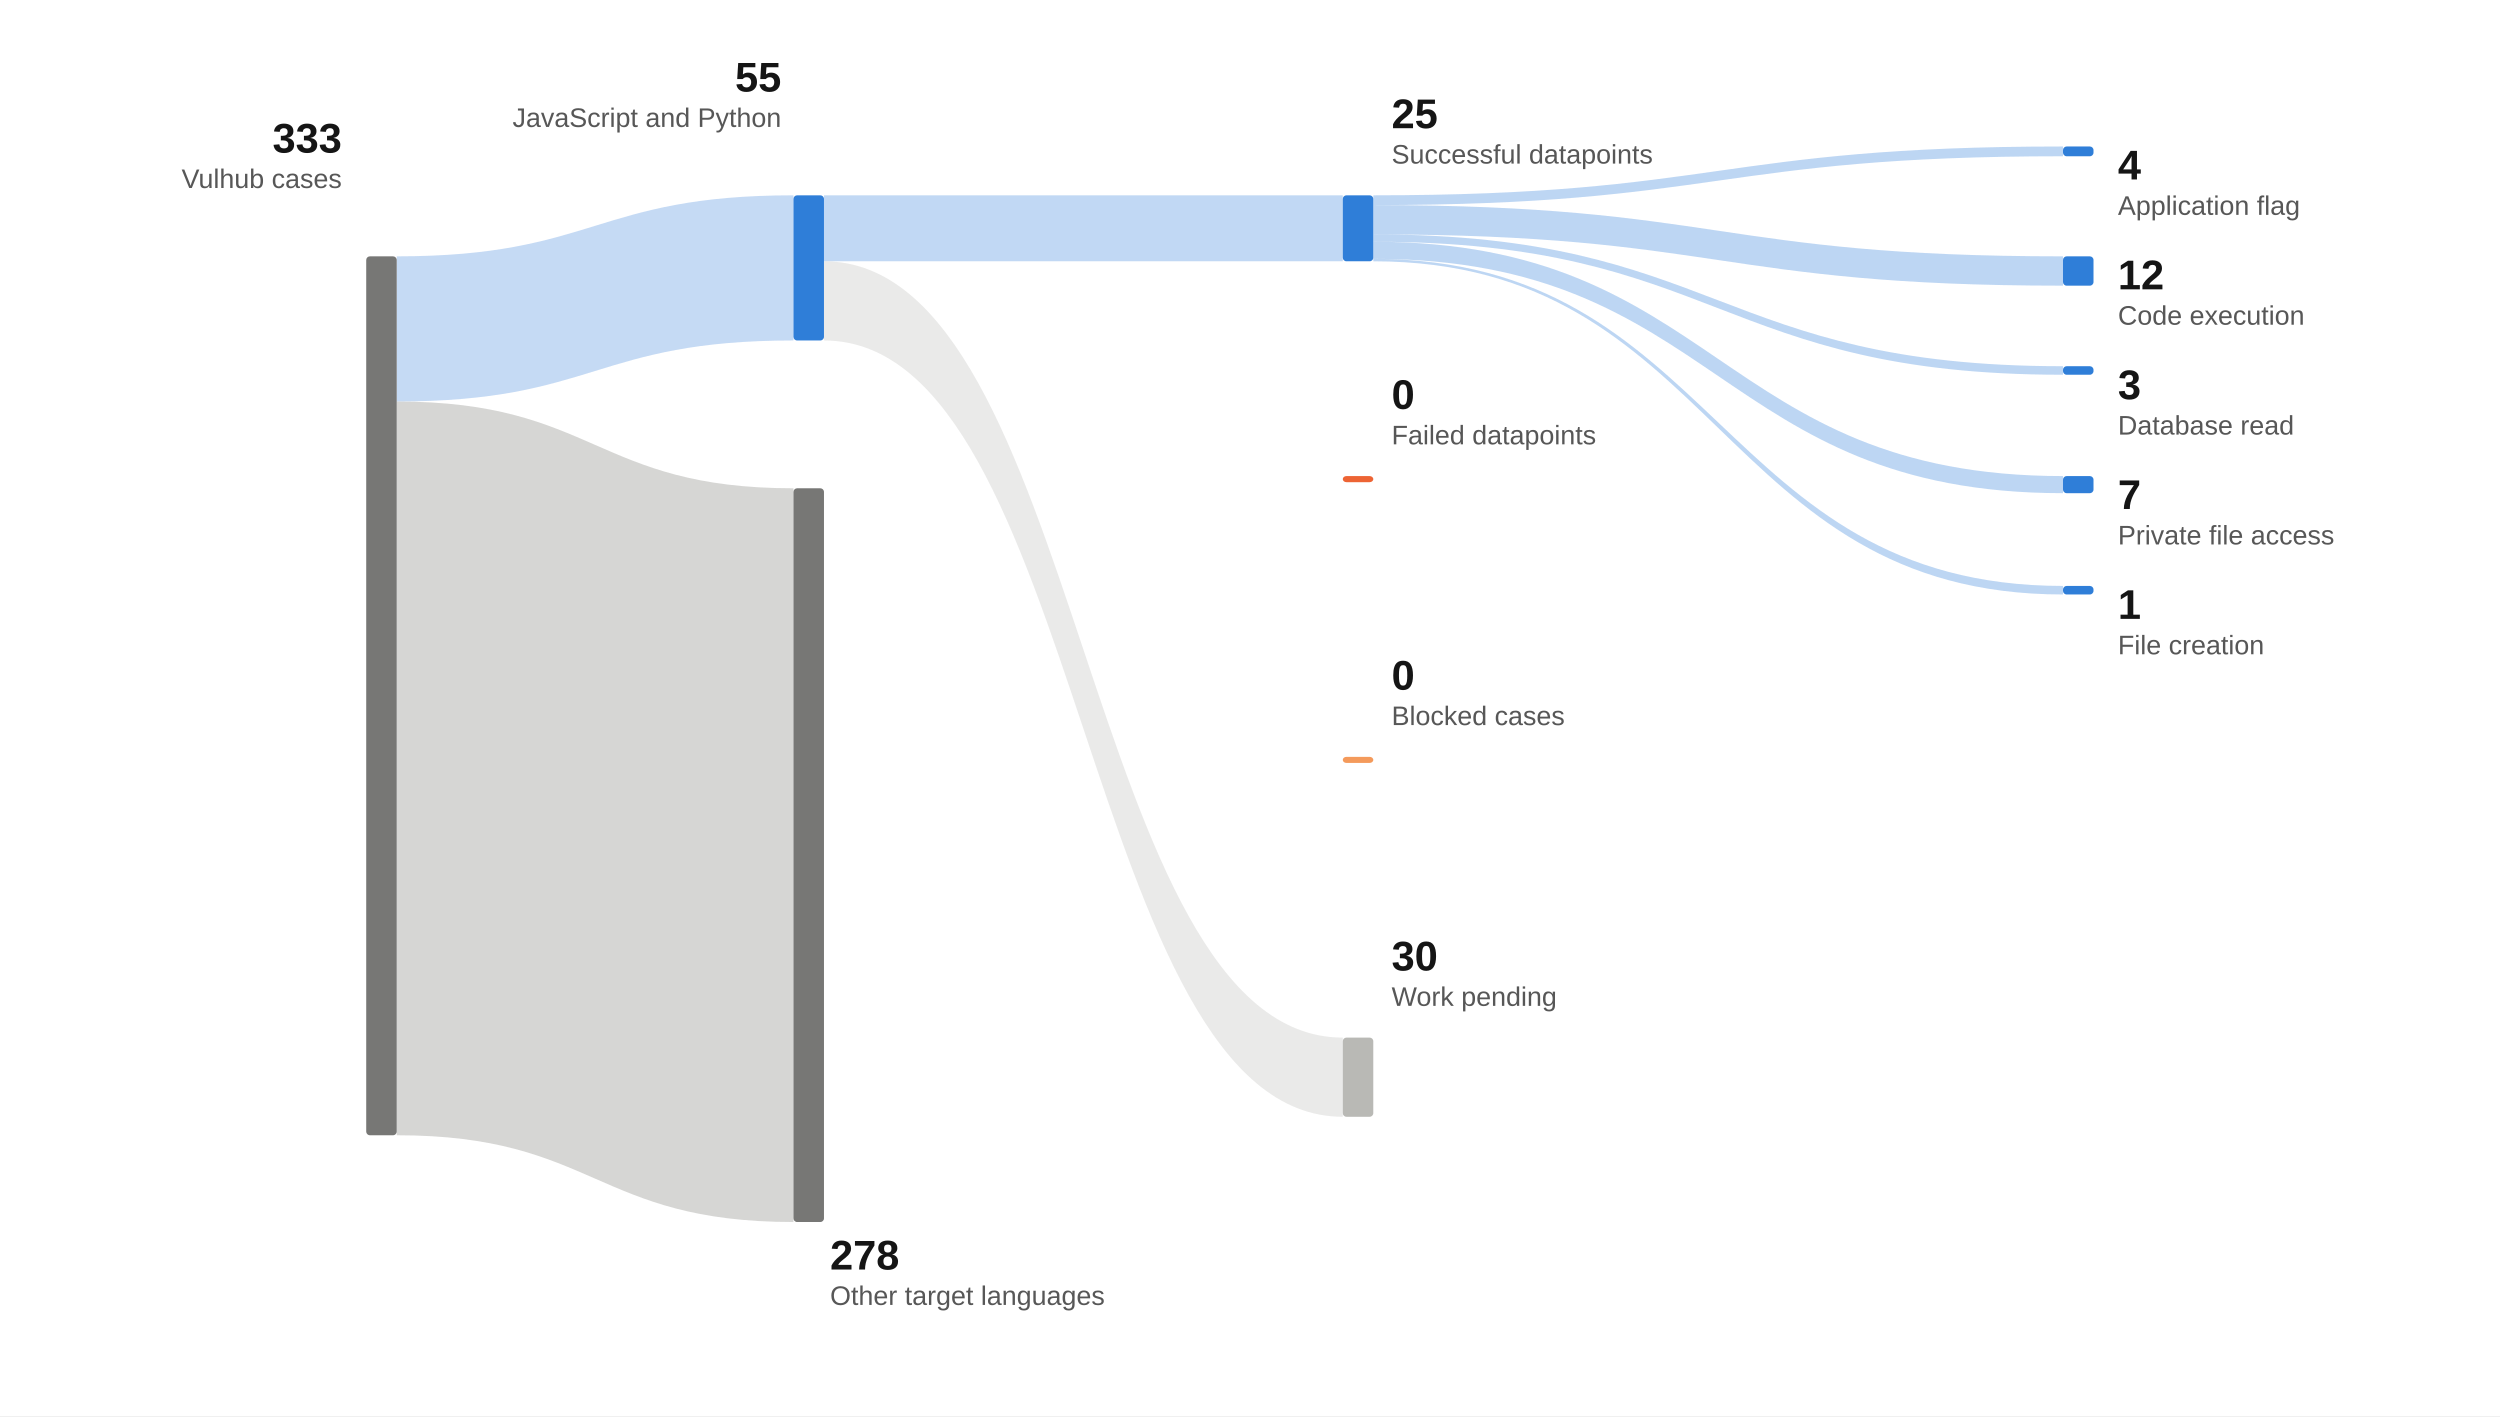
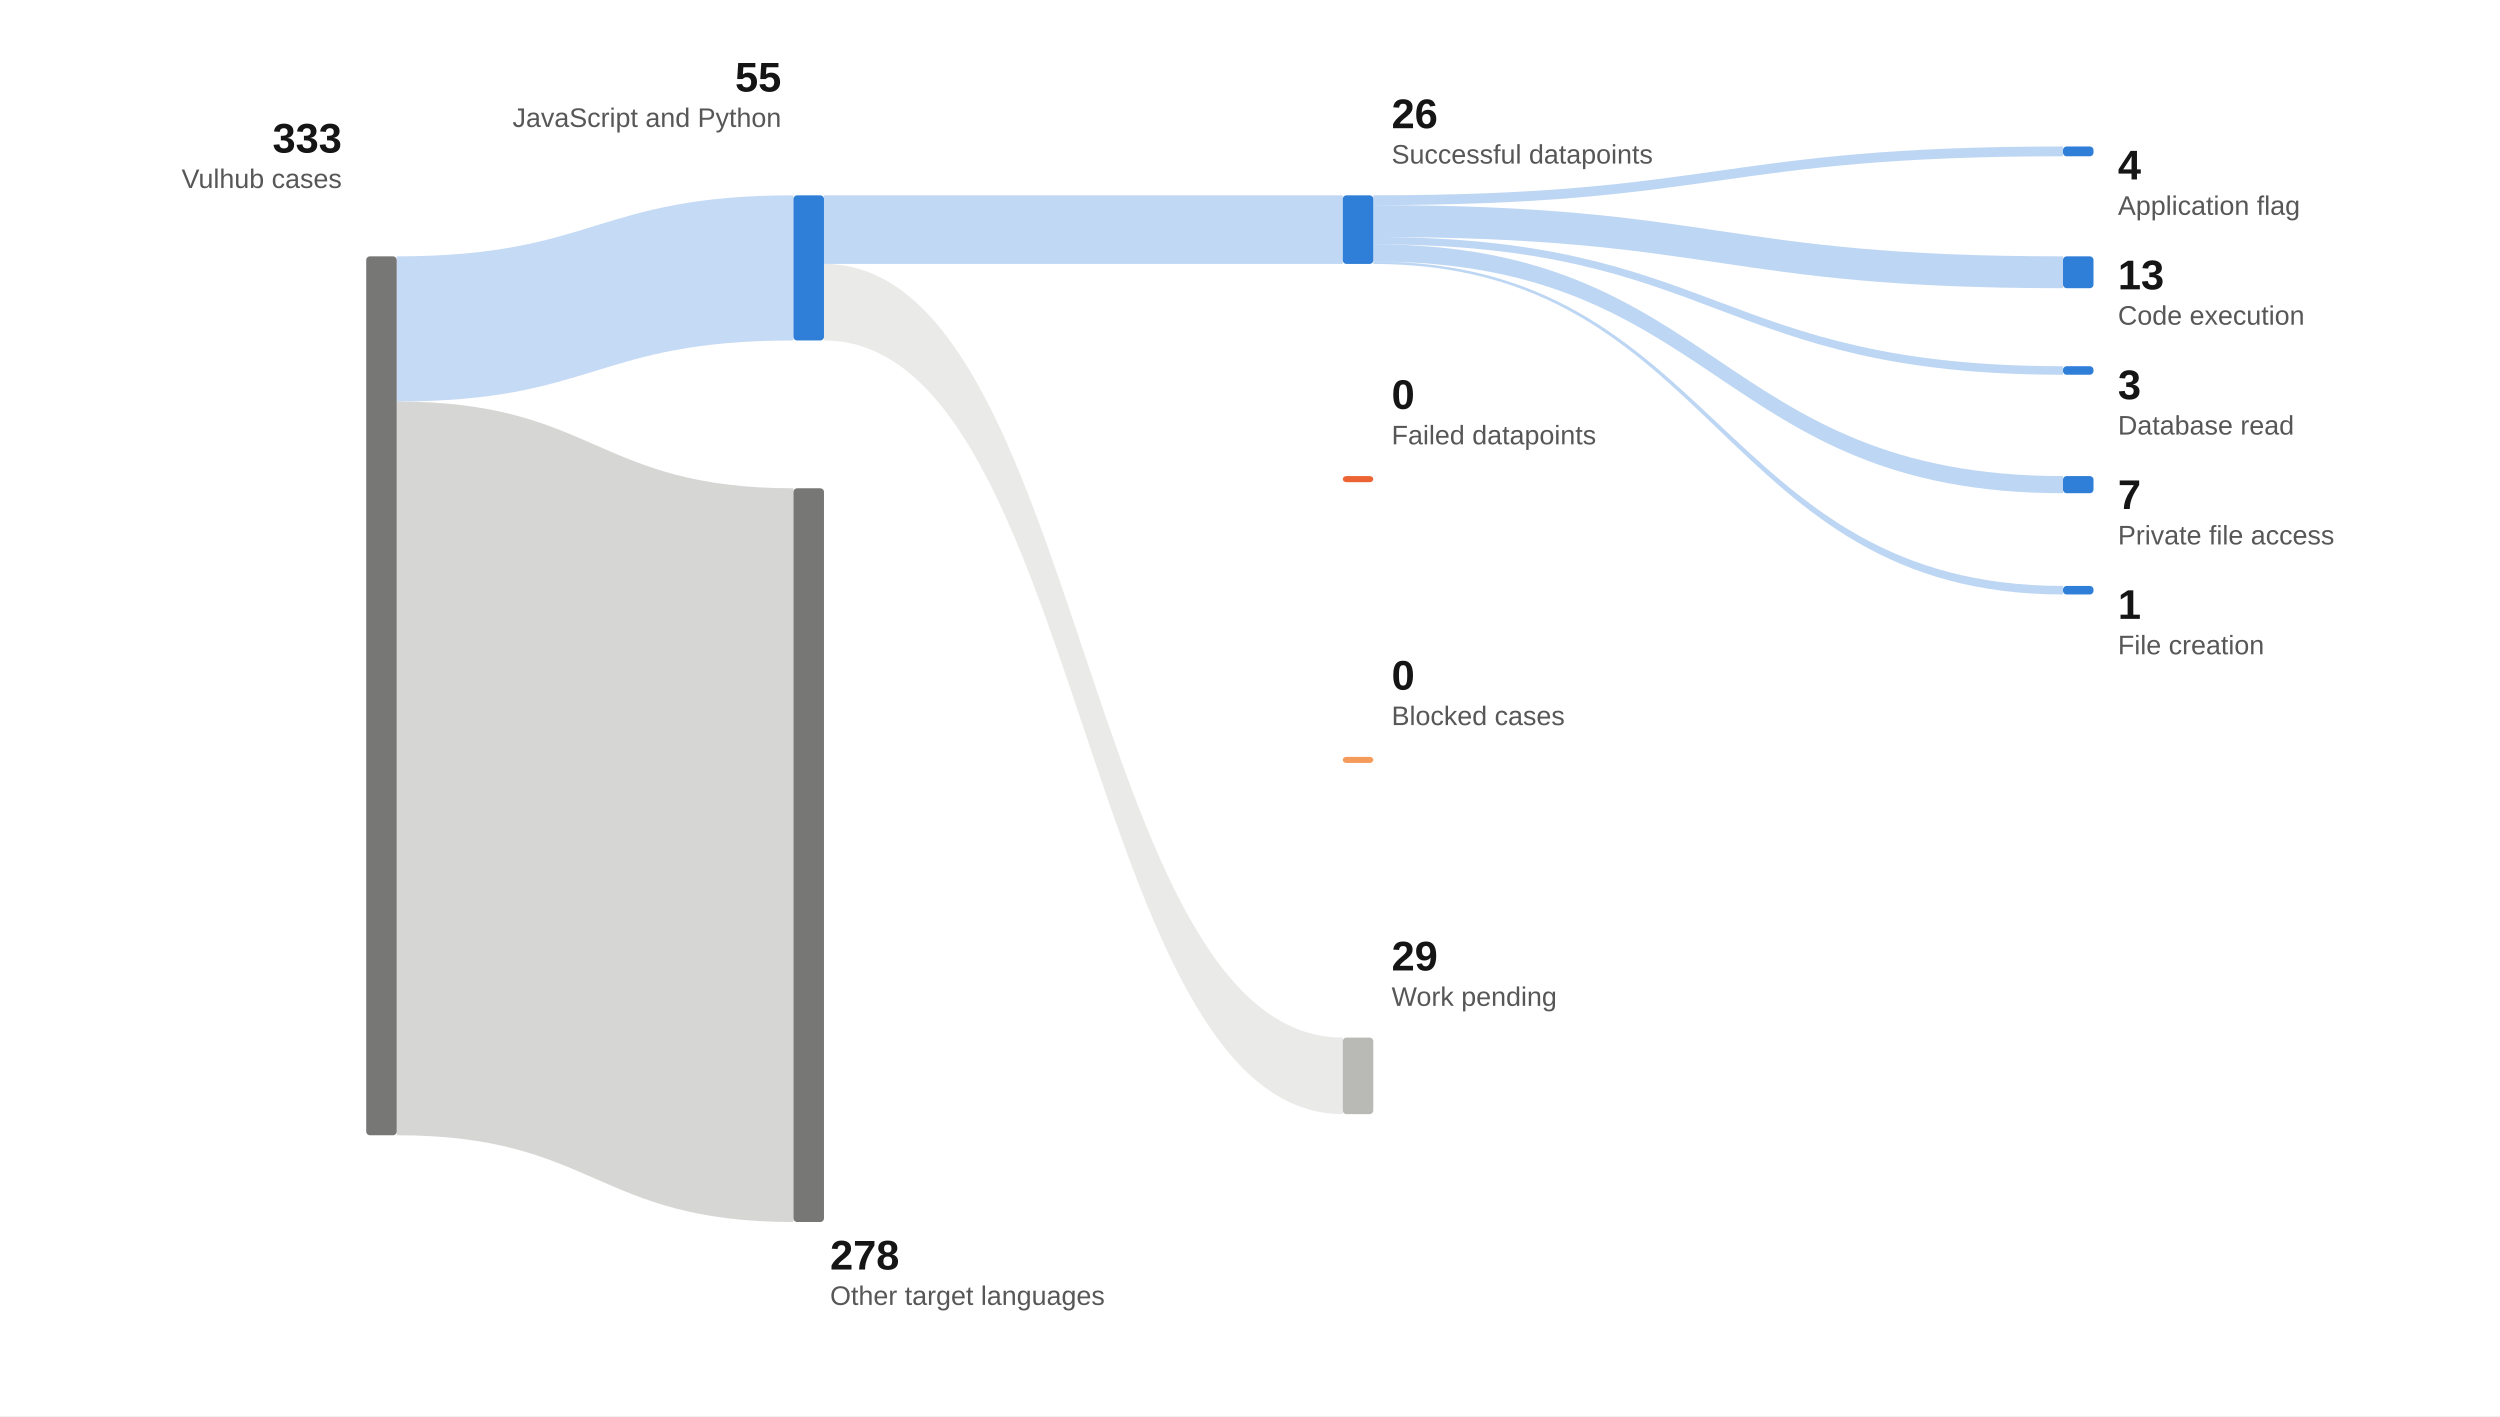
<svg xmlns="http://www.w3.org/2000/svg" width="2048" height="1160" viewBox="0 0 2048 1160">
  <style>.count{font:700 34px Arial,sans-serif;fill:#151515}.detail{font:22px Arial,sans-serif;fill:#575757}</style>
  <rect width="100%" height="100%" fill="#fff" />
  <path d="M325 210 C487.5 210 487.5 160 650 160 L650 278.919 C487.5 278.919 487.5 328.919 325 328.919 Z" fill="#3079d7" fill-opacity="0.28" />
  <path d="M325 328.919 C487.5 328.919 487.5 400 650 400 L650 1001.081 C487.5 1001.081 487.5 930.0 325 930.0 Z" fill="#aaa9a6" fill-opacity="0.48" />
-   <path d="M675 160.0 C887.5 160.0 887.5 160 1100 160 L1100 214.054 C887.5 214.054 887.5 214.054 675 214.054 Z" fill="#2f7ed8" fill-opacity="0.3" />
-   <path d="M675 214.054 C887.5 214.054 887.5 850 1100 850 L1100 914.865 C887.5 914.865 887.5 278.919 675 278.919 Z" fill="#b9b9b5" fill-opacity="0.3" />
-   <path d="M1125 160.0 C1407.5 160.0 1407.5 120 1690 120 L1690 128.008 C1407.5 128.008 1407.5 168.008 1125 168.008 Z" fill="#2f7ed8" fill-opacity="0.32" />
-   <rect x="1690" y="120" width="25" height="8.008" rx="3" fill="#2f7ed8" />
+   <path d="M675 160.0 C887.5 160.0 887.5 160 1100 160 L1100 216.216 C887.5 216.216 887.5 216.216 675 216.216 Z" fill="#2f7ed8" fill-opacity="0.3" />
+   <path d="M675 216.216 C887.5 216.216 887.5 850 1100 850 L1100 912.703 C887.5 912.703 887.5 278.919 675 278.919 Z" fill="#b9b9b5" fill-opacity="0.3" />
+   <path d="M1125 160.0 C1407.5 160.0 1407.5 120 1690 120 L1690 128.031 C1407.5 128.031 1407.5 168.031 1125 168.031 Z" fill="#2f7ed8" fill-opacity="0.32" />
+   <rect x="1690" y="120" width="25" height="8.031" rx="3" fill="#2f7ed8" />
  <text x="1735" y="147" text-anchor="start" class="count">4</text>
  <text x="1735" y="176" text-anchor="start" class="detail">Application flag</text>
-   <path d="M1125 168.008 C1407.5 168.008 1407.5 210 1690 210 L1690 234.024 C1407.5 234.024 1407.5 192.032 1125 192.032 Z" fill="#2f7ed8" fill-opacity="0.32" />
-   <rect x="1690" y="210" width="25" height="24.024" rx="3" fill="#2f7ed8" />
-   <text x="1735" y="237" text-anchor="start" class="count">12</text>
+   <path d="M1125 168.031 C1407.5 168.031 1407.5 210 1690 210 L1690 236.1 C1407.5 236.1 1407.5 194.131 1125 194.131 Z" fill="#2f7ed8" fill-opacity="0.32" />
+   <rect x="1690" y="210" width="25" height="26.1" rx="3" fill="#2f7ed8" />
+   <text x="1735" y="237" text-anchor="start" class="count">13</text>
  <text x="1735" y="266" text-anchor="start" class="detail">Code execution</text>
-   <path d="M1125 192.032 C1407.5 192.032 1407.5 300 1690 300 L1690 307 C1407.5 307 1407.5 198.038 1125 198.038 Z" fill="#2f7ed8" fill-opacity="0.32" />
+   <path d="M1125 194.131 C1407.5 194.131 1407.5 300 1690 300 L1690 307 C1407.5 307 1407.5 200.154 1125 200.154 Z" fill="#2f7ed8" fill-opacity="0.32" />
  <rect x="1690" y="300" width="25" height="7" rx="3" fill="#2f7ed8" />
  <text x="1735" y="327" text-anchor="start" class="count">3</text>
  <text x="1735" y="356" text-anchor="start" class="detail">Database read</text>
-   <path d="M1125 198.038 C1407.5 198.038 1407.5 390 1690 390 L1690 404.014 C1407.5 404.014 1407.5 212.052 1125 212.052 Z" fill="#2f7ed8" fill-opacity="0.32" />
-   <rect x="1690" y="390" width="25" height="14.014" rx="3" fill="#2f7ed8" />
+   <path d="M1125 200.154 C1407.5 200.154 1407.5 390 1690 390 L1690 404.054 C1407.5 404.054 1407.5 214.208 1125 214.208 Z" fill="#2f7ed8" fill-opacity="0.32" />
+   <rect x="1690" y="390" width="25" height="14.054" rx="3" fill="#2f7ed8" />
  <text x="1735" y="417" text-anchor="start" class="count">7</text>
  <text x="1735" y="446" text-anchor="start" class="detail">Private file access</text>
-   <path d="M1125 212.052 C1407.5 212.052 1407.5 480 1690 480 L1690 487 C1407.5 487 1407.5 214.054 1125 214.054 Z" fill="#2f7ed8" fill-opacity="0.32" />
+   <path d="M1125 214.208 C1407.5 214.208 1407.5 480 1690 480 L1690 487 C1407.5 487 1407.5 216.216 1125 216.216 Z" fill="#2f7ed8" fill-opacity="0.32" />
  <rect x="1690" y="480" width="25" height="7" rx="3" fill="#2f7ed8" />
  <text x="1735" y="507" text-anchor="start" class="count">1</text>
  <text x="1735" y="536" text-anchor="start" class="detail">File creation</text>
  <rect x="300" y="210" width="25" height="720" rx="3" fill="#777775" />
  <rect x="650" y="160" width="25" height="118.919" rx="3" fill="#2f7ed8" />
  <rect x="650" y="400" width="25" height="601.081" rx="3" fill="#777775" />
  <text x="280" y="125" text-anchor="end" class="count">333</text>
  <text x="280" y="154" text-anchor="end" class="detail">Vulhub cases</text>
  <text x="640" y="75" text-anchor="end" class="count">55</text>
  <text x="640" y="104" text-anchor="end" class="detail">JavaScript and Python</text>
  <text x="680" y="1040" text-anchor="start" class="count">278</text>
  <text x="680" y="1069" text-anchor="start" class="detail">Other target languages</text>
-   <rect x="1100" y="160" width="25" height="54.054" rx="3" fill="#2f7ed8" />
-   <text x="1140" y="105" text-anchor="start" class="count">25</text>
+   <rect x="1100" y="160" width="25" height="56.216" rx="3" fill="#2f7ed8" />
+   <text x="1140" y="105" text-anchor="start" class="count">26</text>
  <text x="1140" y="134" text-anchor="start" class="detail">Successful datapoints</text>
  <rect x="1100" y="390" width="25" height="5" rx="3" fill="#ed6434" />
  <text x="1140" y="335" text-anchor="start" class="count">0</text>
  <text x="1140" y="364" text-anchor="start" class="detail">Failed datapoints</text>
  <rect x="1100" y="620" width="25" height="5" rx="3" fill="#f49a5b" />
  <text x="1140" y="565" text-anchor="start" class="count">0</text>
  <text x="1140" y="594" text-anchor="start" class="detail">Blocked cases</text>
-   <rect x="1100" y="850" width="25" height="64.865" rx="3" fill="#b9b9b5" />
-   <text x="1140" y="795" text-anchor="start" class="count">30</text>
+   <rect x="1100" y="850" width="25" height="62.703" rx="3" fill="#b9b9b5" />
+   <text x="1140" y="795" text-anchor="start" class="count">29</text>
  <text x="1140" y="824" text-anchor="start" class="detail">Work pending</text>
</svg>
